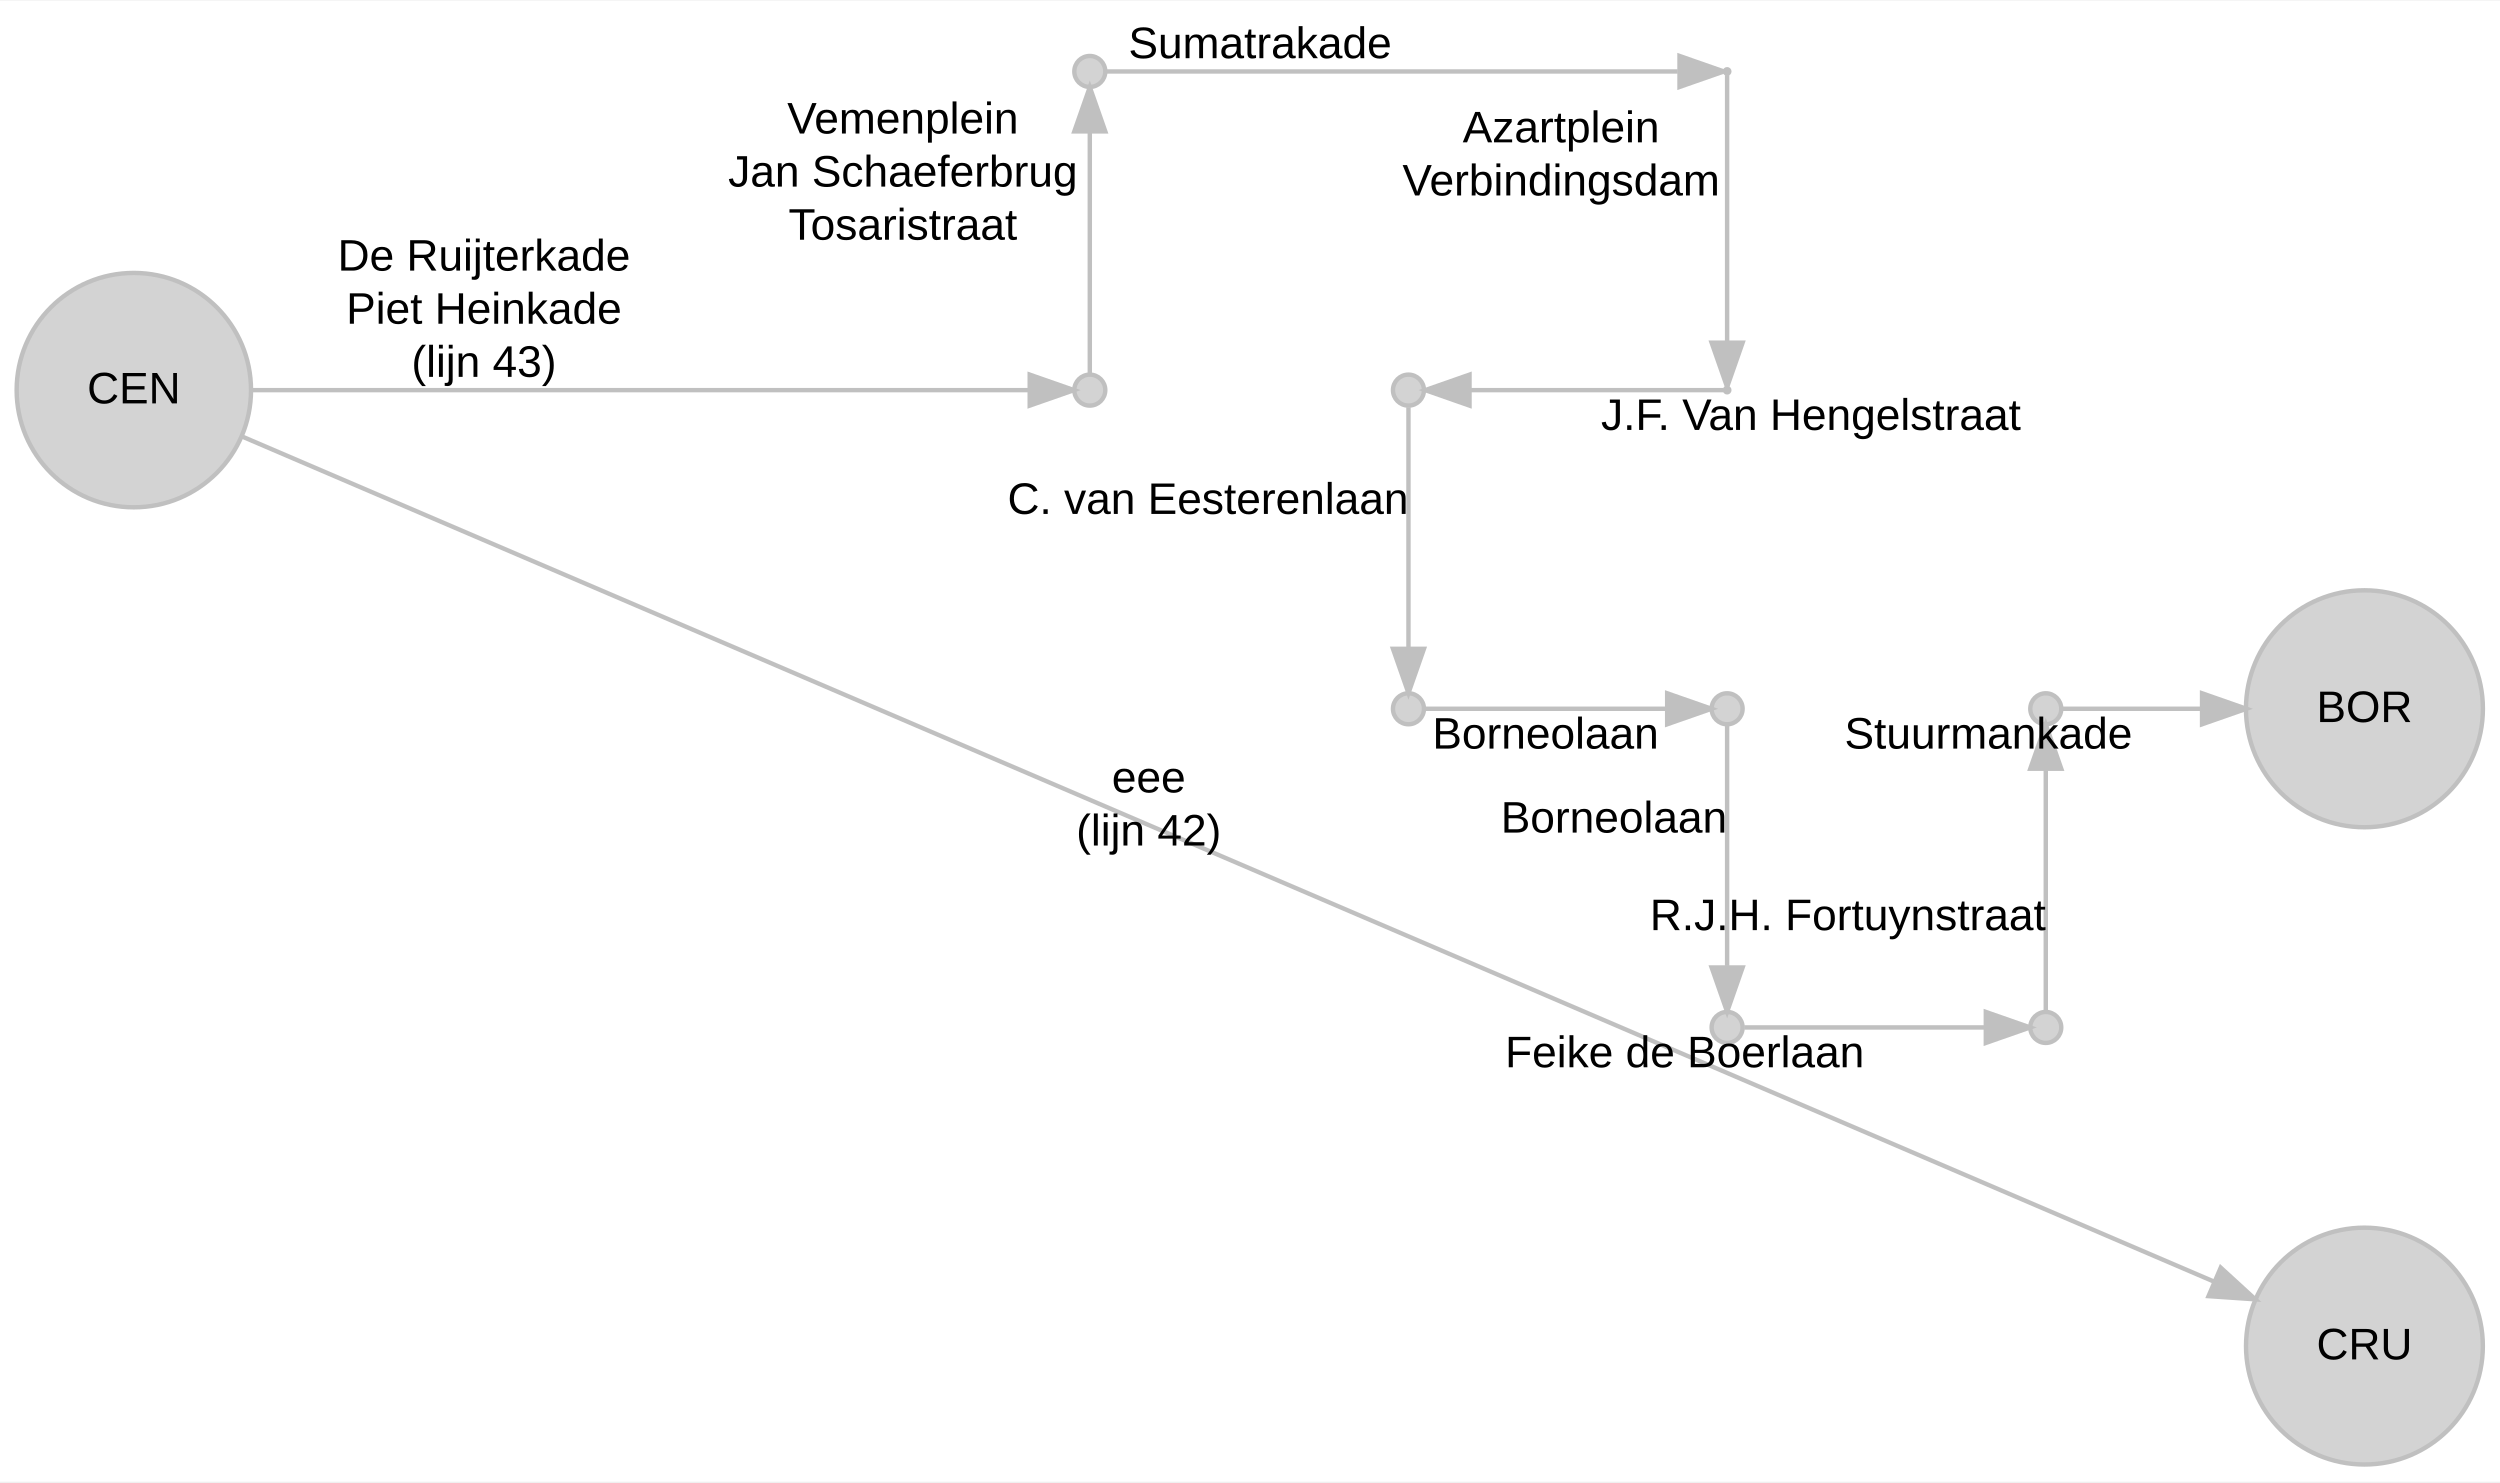
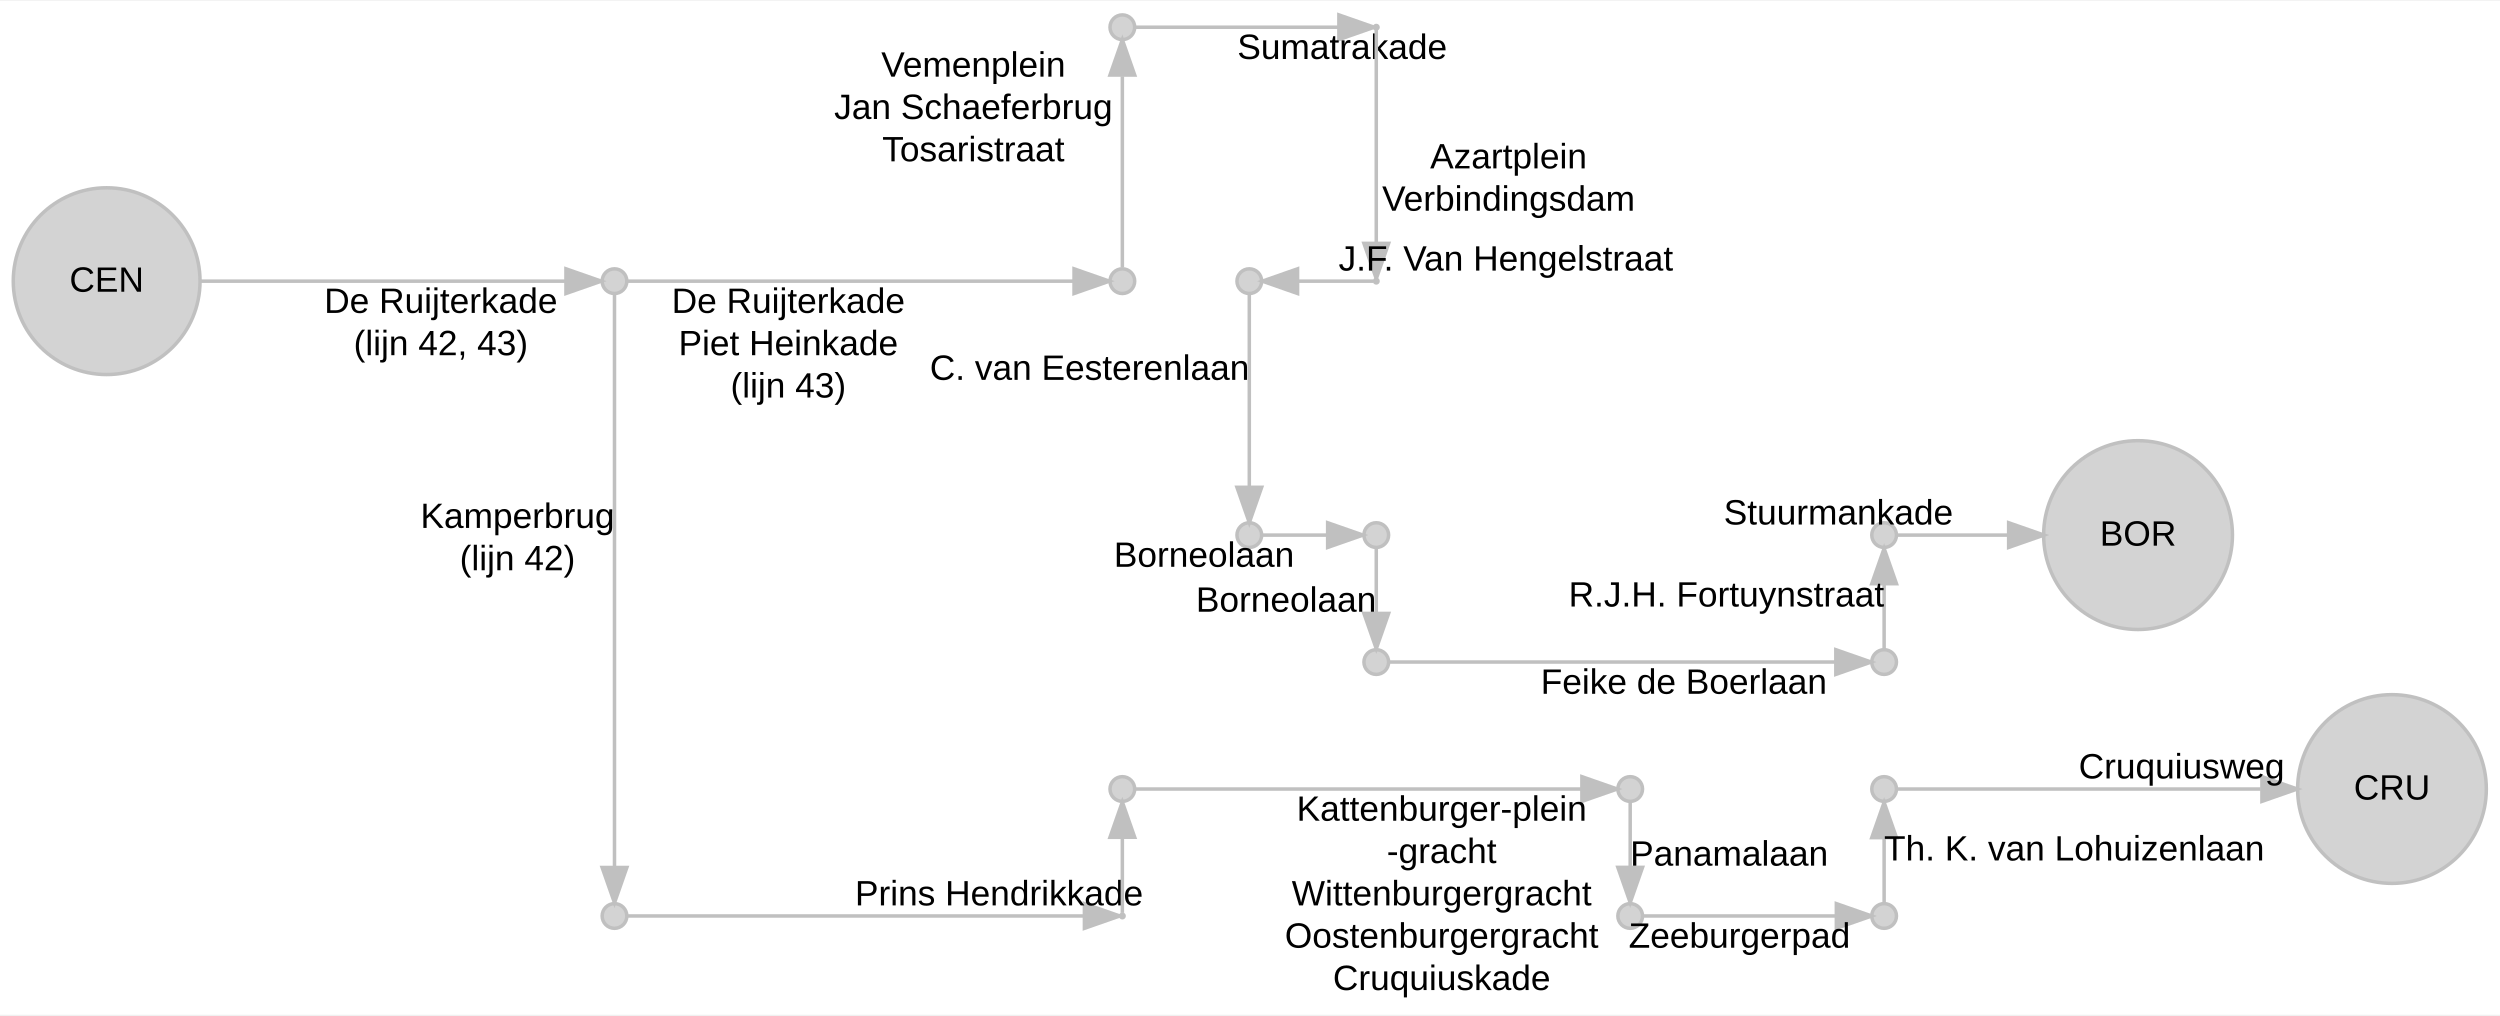
- <svg xmlns="http://www.w3.org/2000/svg" width="565pt" height="335pt" viewBox="0.00 0.00 564.87 334.63">
-   <g id="graph0" class="graph" transform="scale(1 1) rotate(0) translate(4 330.6275)">
-     <polygon fill="#ffffff" stroke="transparent" points="-4,4 -4,-330.627 560.873,-330.627 560.873,4 -4,4" />
+ <svg xmlns="http://www.w3.org/2000/svg" width="709pt" height="288pt" viewBox="0.00 0.00 708.87 287.50">
+   <g id="graph0" class="graph" transform="scale(1 1) rotate(0) translate(4 283.5)">
+     <polygon fill="#ffffff" stroke="transparent" points="-4,4 -4,-283.5 704.866,-283.5 704.866,4 -4,4" />
    <g id="node1" class="node">
-       <ellipse fill="#d3d3d3" stroke="#c0c0c0" cx="26.239" cy="-242.627" rx="26.479" ry="26.479" />
-       <text text-anchor="middle" x="26.239" y="-239.627" font-family="Arial" font-size="10.00" fill="#000000">CEN</text>
+       <ellipse fill="#d3d3d3" stroke="#c0c0c0" cx="26.239" cy="-204" rx="26.479" ry="26.479" />
+       <text text-anchor="middle" x="26.239" y="-201" font-family="Arial" font-size="10.00" fill="#000000">CEN</text>
+     </g>
+     <g id="node13" class="node">
+       <ellipse fill="#d3d3d3" stroke="#c0c0c0" cx="170.239" cy="-204" rx="3.5" ry="3.5" />
+     </g>
+     <g id="edge12" class="edge">
+       <path fill="none" stroke="#c0c0c0" d="M52.65,-204C83.209,-204 132.379,-204 156.287,-204" />
+       <polygon fill="#c0c0c0" stroke="#c0c0c0" points="156.475,-207.5 166.475,-204 156.475,-200.5 156.475,-207.5" />
+       <text text-anchor="middle" x="120.998" y="-195" font-family="Arial" font-size="10.00" fill="#000000">De Ruijterkade</text>
+       <text text-anchor="middle" x="120.998" y="-183" font-family="Arial" font-size="10.00" fill="#000000"> (lijn 42, 43)</text>
    </g>
    <g id="node2" class="node">
-       <ellipse fill="#d3d3d3" stroke="#c0c0c0" cx="242.239" cy="-242.627" rx="3.5" ry="3.5" />
+       <ellipse fill="#d3d3d3" stroke="#c0c0c0" cx="314.239" cy="-204" rx="3.5" ry="3.5" />
+     </g>
+     <g id="node3" class="node">
+       <ellipse fill="#d3d3d3" stroke="#c0c0c0" cx="314.239" cy="-276" rx="3.5" ry="3.5" />
+     </g>
+     <g id="edge2" class="edge">
+       <path fill="none" stroke="#c0c0c0" d="M314.239,-207.871C314.239,-217.926 314.239,-245.259 314.239,-262.09" />
+       <polygon fill="#c0c0c0" stroke="#c0c0c0" points="310.739,-262.454 314.239,-272.454 317.739,-262.454 310.739,-262.454" />
+       <text text-anchor="middle" x="272.002" y="-261.981" font-family="Arial" font-size="10.00" fill="#000000">Vemenplein </text>
+       <text text-anchor="middle" x="272.002" y="-249.981" font-family="Arial" font-size="10.00" fill="#000000"> Jan Schaeferbrug </text>
+       <text text-anchor="middle" x="272.002" y="-237.981" font-family="Arial" font-size="10.00" fill="#000000"> Tosaristraat</text>
+     </g>
+     <g id="node4" class="node">
+       <ellipse fill="#d3d3d3" stroke="#c0c0c0" cx="386.239" cy="-276" rx=".5" ry=".5" />
+     </g>
+     <g id="edge3" class="edge">
+       <path fill="none" stroke="#c0c0c0" d="M318.11,-276C328.844,-276 359.269,-276 375.587,-276" />
+       <polygon fill="#c0c0c0" stroke="#c0c0c0" points="375.638,-279.5 385.638,-276 375.638,-272.5 375.638,-279.5" />
+       <text text-anchor="middle" x="376.578" y="-267" font-family="Arial" font-size="10.00" fill="#000000">Sumatrakade</text>
+     </g>
+     <g id="node5" class="node">
+       <ellipse fill="#d3d3d3" stroke="#c0c0c0" cx="386.239" cy="-204" rx=".5" ry=".5" />
+     </g>
+     <g id="edge4" class="edge">
+       <path fill="none" stroke="#c0c0c0" d="M386.239,-275.191C386.239,-269.34 386.239,-233.188 386.239,-214.767" />
+       <polygon fill="#c0c0c0" stroke="#c0c0c0" points="389.739,-214.713 386.239,-204.713 382.739,-214.713 389.739,-214.713" />
+       <text text-anchor="middle" x="423.747" y="-235.979" font-family="Arial" font-size="10.00" fill="#000000">Azartplein </text>
+       <text text-anchor="middle" x="423.747" y="-223.979" font-family="Arial" font-size="10.00" fill="#000000"> Verbindingsdam</text>
+     </g>
+     <g id="node6" class="node">
+       <ellipse fill="#d3d3d3" stroke="#c0c0c0" cx="350.239" cy="-204" rx="3.5" ry="3.5" />
+     </g>
+     <g id="edge5" class="edge">
+       <path fill="none" stroke="#c0c0c0" d="M385.349,-204C382.371,-204 372.463,-204 363.929,-204" />
+       <polygon fill="#c0c0c0" stroke="#c0c0c0" points="363.922,-200.5 353.922,-204 363.922,-207.5 363.922,-200.5" />
+       <text text-anchor="middle" x="422.984" y="-207" font-family="Arial" font-size="10.00" fill="#000000">J.F. Van Hengelstraat</text>
+     </g>
+     <g id="node7" class="node">
+       <ellipse fill="#d3d3d3" stroke="#c0c0c0" cx="350.239" cy="-132" rx="3.5" ry="3.5" />
+     </g>
+     <g id="edge6" class="edge">
+       <path fill="none" stroke="#c0c0c0" d="M350.239,-200.129C350.239,-190.074 350.239,-162.741 350.239,-145.91" />
+       <polygon fill="#c0c0c0" stroke="#c0c0c0" points="353.739,-145.546 350.239,-135.546 346.739,-145.546 353.739,-145.546" />
+       <text text-anchor="middle" x="304.947" y="-176.019" font-family="Arial" font-size="10.00" fill="#000000">C. van Eesterenlaan</text>
+     </g>
+     <g id="node8" class="node">
+       <ellipse fill="#d3d3d3" stroke="#c0c0c0" cx="386.239" cy="-132" rx="3.5" ry="3.5" />
+     </g>
+     <g id="edge7" class="edge">
+       <path fill="none" stroke="#c0c0c0" d="M353.822,-132C358.09,-132 365.48,-132 372.127,-132" />
+       <polygon fill="#c0c0c0" stroke="#c0c0c0" points="372.454,-135.5 382.454,-132 372.454,-128.5 372.454,-135.5" />
+       <text text-anchor="middle" x="337.409" y="-123" font-family="Arial" font-size="10.00" fill="#000000">Borneolaan</text>
+     </g>
+     <g id="node9" class="node">
+       <ellipse fill="#d3d3d3" stroke="#c0c0c0" cx="386.239" cy="-96" rx="3.5" ry="3.5" />
+     </g>
+     <g id="edge8" class="edge">
+       <path fill="none" stroke="#c0c0c0" d="M386.239,-128.417C386.239,-124.148 386.239,-116.759 386.239,-110.112" />
+       <polygon fill="#c0c0c0" stroke="#c0c0c0" points="389.739,-109.785 386.239,-99.785 382.739,-109.785 389.739,-109.785" />
+       <text text-anchor="middle" x="360.674" y="-110.264" font-family="Arial" font-size="10.00" fill="#000000">Borneolaan</text>
+     </g>
+     <g id="node10" class="node">
+       <ellipse fill="#d3d3d3" stroke="#c0c0c0" cx="530.239" cy="-96" rx="3.5" ry="3.5" />
+     </g>
+     <g id="edge9" class="edge">
+       <path fill="none" stroke="#c0c0c0" d="M389.798,-96C407.31,-96 484.747,-96 516.541,-96" />
+       <polygon fill="#c0c0c0" stroke="#c0c0c0" points="516.543,-99.5 526.543,-96 516.543,-92.5 516.543,-99.5" />
+       <text text-anchor="middle" x="473.453" y="-87" font-family="Arial" font-size="10.00" fill="#000000">Feike de Boerlaan</text>
+     </g>
+     <g id="node11" class="node">
+       <ellipse fill="#d3d3d3" stroke="#c0c0c0" cx="530.239" cy="-132" rx="3.5" ry="3.5" />
+     </g>
+     <g id="edge10" class="edge">
+       <path fill="none" stroke="#c0c0c0" d="M530.239,-99.583C530.239,-103.852 530.239,-111.241 530.239,-117.888" />
+       <polygon fill="#c0c0c0" stroke="#c0c0c0" points="526.739,-118.215 530.239,-128.215 533.739,-118.215 526.739,-118.215" />
+       <text text-anchor="middle" x="485.512" y="-111.736" font-family="Arial" font-size="10.00" fill="#000000">R.J.H. Fortuynstraat</text>
+     </g>
+     <g id="node12" class="node">
+       <ellipse fill="#d3d3d3" stroke="#c0c0c0" cx="602.239" cy="-132" rx="26.77" ry="26.77" />
+       <text text-anchor="middle" x="602.239" y="-129" font-family="Arial" font-size="10.00" fill="#000000">BOR</text>
+     </g>
+     <g id="edge11" class="edge">
+       <path fill="none" stroke="#c0c0c0" d="M534.11,-132C540.24,-132 552.794,-132 565.474,-132" />
+       <polygon fill="#c0c0c0" stroke="#c0c0c0" points="565.55,-135.5 575.55,-132 565.55,-128.5 565.55,-135.5" />
+       <text text-anchor="middle" x="517.282" y="-135" font-family="Arial" font-size="10.00" fill="#000000">Stuurmankade</text>
    </g>
    <g id="edge1" class="edge">
-       <path fill="none" stroke="#c0c0c0" d="M52.724,-242.627C99.078,-242.627 193.326,-242.627 228.55,-242.627" />
-       <polygon fill="#c0c0c0" stroke="#c0c0c0" points="228.659,-246.128 238.659,-242.627 228.659,-239.128 228.659,-246.128" />
-       <text text-anchor="middle" x="105.35" y="-269.627" font-family="Arial" font-size="10.00" fill="#000000">De Ruijterkade </text>
-       <text text-anchor="middle" x="105.35" y="-257.627" font-family="Arial" font-size="10.00" fill="#000000"> Piet Heinkade  </text>
-       <text text-anchor="middle" x="105.35" y="-245.627" font-family="Arial" font-size="10.00" fill="#000000"> (lijn 43)</text>
+       <path fill="none" stroke="#c0c0c0" d="M173.798,-204C191.31,-204 268.747,-204 300.541,-204" />
+       <polygon fill="#c0c0c0" stroke="#c0c0c0" points="300.543,-207.5 310.543,-204 300.543,-200.5 300.543,-207.5" />
+       <text text-anchor="middle" x="219.526" y="-195" font-family="Arial" font-size="10.00" fill="#000000">De Ruijterkade </text>
+       <text text-anchor="middle" x="219.526" y="-183" font-family="Arial" font-size="10.00" fill="#000000"> Piet Heinkade  </text>
+       <text text-anchor="middle" x="219.526" y="-171" font-family="Arial" font-size="10.00" fill="#000000"> (lijn 43)</text>
    </g>
-     <g id="node13" class="node">
-       <ellipse fill="#d3d3d3" stroke="#c0c0c0" cx="530.239" cy="-26.628" rx="26.756" ry="26.756" />
-       <text text-anchor="middle" x="530.239" y="-23.628" font-family="Arial" font-size="10.00" fill="#000000">CRU</text>
+     <g id="node14" class="node">
+       <ellipse fill="#d3d3d3" stroke="#c0c0c0" cx="170.239" cy="-24" rx="3.5" ry="3.5" />
    </g>
-     <g id="edge12" class="edge">
-       <path fill="none" stroke="#c0c0c0" d="M50.548,-232.209C132.779,-196.967 400.707,-82.141 496.118,-41.251" />
-       <polygon fill="#c0c0c0" stroke="#c0c0c0" points="497.77,-44.35 505.583,-37.194 495.013,-37.916 497.77,-44.35" />
-       <text text-anchor="middle" x="255.558" y="-151.73" font-family="Arial" font-size="10.00" fill="#000000">eee</text>
-       <text text-anchor="middle" x="255.558" y="-139.73" font-family="Arial" font-size="10.00" fill="#000000"> (lijn 42)</text>
+     <g id="edge13" class="edge">
+       <path fill="none" stroke="#c0c0c0" d="M170.239,-200.24C170.239,-179.194 170.239,-75.584 170.239,-37.811" />
+       <polygon fill="#c0c0c0" stroke="#c0c0c0" points="173.738,-37.739 170.239,-27.739 166.738,-37.739 173.738,-37.739" />
+       <text text-anchor="middle" x="142.734" y="-134.025" font-family="Arial" font-size="10.00" fill="#000000">Kamperbrug</text>
+       <text text-anchor="middle" x="142.734" y="-122.025" font-family="Arial" font-size="10.00" fill="#000000">  (lijn 42)</text>
    </g>
-     <g id="node3" class="node">
-       <ellipse fill="#d3d3d3" stroke="#c0c0c0" cx="242.239" cy="-314.627" rx="3.5" ry="3.5" />
+     <g id="node15" class="node">
+       <ellipse fill="#d3d3d3" stroke="#c0c0c0" cx="314.239" cy="-24" rx=".5" ry=".5" />
    </g>
-     <g id="edge2" class="edge">
-       <path fill="none" stroke="#c0c0c0" d="M242.239,-246.499C242.239,-256.554 242.239,-283.887 242.239,-300.718" />
-       <polygon fill="#c0c0c0" stroke="#c0c0c0" points="238.739,-301.082 242.239,-311.082 245.739,-301.082 238.739,-301.082" />
-       <text text-anchor="middle" x="200.002" y="-300.608" font-family="Arial" font-size="10.00" fill="#000000">Vemenplein </text>
-       <text text-anchor="middle" x="200.002" y="-288.608" font-family="Arial" font-size="10.00" fill="#000000"> Jan Schaeferbrug </text>
-       <text text-anchor="middle" x="200.002" y="-276.608" font-family="Arial" font-size="10.00" fill="#000000"> Tosaristraat</text>
+     <g id="edge14" class="edge">
+       <path fill="none" stroke="#c0c0c0" d="M173.798,-24C191.796,-24 273.096,-24 303.084,-24" />
+       <polygon fill="#c0c0c0" stroke="#c0c0c0" points="303.481,-27.5 313.481,-24 303.481,-20.5 303.481,-27.5" />
+       <text text-anchor="middle" x="279.279" y="-27" font-family="Arial" font-size="10.00" fill="#000000">Prins Hendrikkade</text>
    </g>
-     <g id="node4" class="node">
-       <ellipse fill="#d3d3d3" stroke="#c0c0c0" cx="386.239" cy="-314.627" rx=".5" ry=".5" />
+     <g id="node16" class="node">
+       <ellipse fill="#d3d3d3" stroke="#c0c0c0" cx="314.239" cy="-60" rx="3.5" ry="3.5" />
    </g>
-     <g id="edge3" class="edge">
-       <path fill="none" stroke="#c0c0c0" d="M245.798,-314.627C263.796,-314.627 345.096,-314.627 375.084,-314.627" />
-       <polygon fill="#c0c0c0" stroke="#c0c0c0" points="375.481,-318.128 385.481,-314.627 375.481,-311.128 375.481,-318.128" />
-       <text text-anchor="middle" x="280.711" y="-317.627" font-family="Arial" font-size="10.00" fill="#000000">Sumatrakade</text>
+     <g id="edge15" class="edge">
+       <path fill="none" stroke="#c0c0c0" d="M314.239,-24.89C314.239,-27.867 314.239,-37.775 314.239,-46.31" />
+       <polygon fill="#c0c0c0" stroke="#c0c0c0" points="310.739,-46.316 314.239,-56.316 317.739,-46.317 310.739,-46.316" />
    </g>
-     <g id="node5" class="node">
-       <ellipse fill="#d3d3d3" stroke="#c0c0c0" cx="386.239" cy="-242.627" rx=".5" ry=".5" />
+     <g id="node17" class="node">
+       <ellipse fill="#d3d3d3" stroke="#c0c0c0" cx="458.239" cy="-60" rx="3.5" ry="3.5" />
    </g>
-     <g id="edge4" class="edge">
-       <path fill="none" stroke="#c0c0c0" d="M386.239,-313.819C386.239,-307.967 386.239,-271.815 386.239,-253.394" />
-       <polygon fill="#c0c0c0" stroke="#c0c0c0" points="389.739,-253.34 386.239,-243.34 382.739,-253.34 389.739,-253.34" />
-       <text text-anchor="middle" x="348.731" y="-298.607" font-family="Arial" font-size="10.00" fill="#000000">Azartplein </text>
-       <text text-anchor="middle" x="348.731" y="-286.607" font-family="Arial" font-size="10.00" fill="#000000"> Verbindingsdam</text>
+     <g id="edge16" class="edge">
+       <path fill="none" stroke="#c0c0c0" d="M317.798,-60C335.31,-60 412.747,-60 444.541,-60" />
+       <polygon fill="#c0c0c0" stroke="#c0c0c0" points="444.543,-63.5 454.543,-60 444.543,-56.5 444.543,-63.5" />
+       <text text-anchor="middle" x="404.788" y="-51" font-family="Arial" font-size="10.00" fill="#000000">Kattenburger-plein</text>
+       <text text-anchor="middle" x="404.788" y="-39" font-family="Arial" font-size="10.00" fill="#000000">  -gracht</text>
+       <text text-anchor="middle" x="404.788" y="-27" font-family="Arial" font-size="10.00" fill="#000000">  Wittenburgergracht</text>
+       <text text-anchor="middle" x="404.788" y="-15" font-family="Arial" font-size="10.00" fill="#000000">  Oostenburgergracht</text>
+       <text text-anchor="middle" x="404.788" y="-3" font-family="Arial" font-size="10.00" fill="#000000">  Cruquiuskade</text>
    </g>
-     <g id="node6" class="node">
-       <ellipse fill="#d3d3d3" stroke="#c0c0c0" cx="314.239" cy="-242.627" rx="3.5" ry="3.5" />
+     <g id="node18" class="node">
+       <ellipse fill="#d3d3d3" stroke="#c0c0c0" cx="458.239" cy="-24" rx="3.5" ry="3.5" />
    </g>
-     <g id="edge5" class="edge">
-       <path fill="none" stroke="#c0c0c0" d="M385.43,-242.627C379.904,-242.627 347.359,-242.627 328.24,-242.627" />
-       <polygon fill="#c0c0c0" stroke="#c0c0c0" points="328.034,-239.128 318.034,-242.627 328.034,-246.128 328.034,-239.128" />
-       <text text-anchor="middle" x="405.18" y="-233.627" font-family="Arial" font-size="10.00" fill="#000000">J.F. Van Hengelstraat</text>
+     <g id="edge17" class="edge">
+       <path fill="none" stroke="#c0c0c0" d="M458.239,-56.417C458.239,-52.148 458.239,-44.759 458.239,-38.112" />
+       <polygon fill="#c0c0c0" stroke="#c0c0c0" points="461.739,-37.785 458.239,-27.785 454.739,-37.785 461.739,-37.785" />
+       <text text-anchor="middle" x="486.304" y="-38.264" font-family="Arial" font-size="10.00" fill="#000000">Panamalaan</text>
    </g>
-     <g id="node7" class="node">
-       <ellipse fill="#d3d3d3" stroke="#c0c0c0" cx="314.239" cy="-170.627" rx="3.5" ry="3.5" />
+     <g id="node19" class="node">
+       <ellipse fill="#d3d3d3" stroke="#c0c0c0" cx="530.239" cy="-24" rx="3.5" ry="3.5" />
    </g>
-     <g id="edge6" class="edge">
-       <path fill="none" stroke="#c0c0c0" d="M314.239,-238.756C314.239,-228.701 314.239,-201.368 314.239,-184.537" />
-       <polygon fill="#c0c0c0" stroke="#c0c0c0" points="317.739,-184.173 314.239,-174.173 310.739,-184.173 317.739,-184.173" />
-       <text text-anchor="middle" x="268.947" y="-214.647" font-family="Arial" font-size="10.00" fill="#000000">C. van Eesterenlaan</text>
+     <g id="edge18" class="edge">
+       <path fill="none" stroke="#c0c0c0" d="M462.11,-24C472.165,-24 499.498,-24 516.329,-24" />
+       <polygon fill="#c0c0c0" stroke="#c0c0c0" points="516.693,-27.5 526.693,-24 516.693,-20.5 516.693,-27.5" />
+       <text text-anchor="middle" x="489.219" y="-15" font-family="Arial" font-size="10.00" fill="#000000">Zeeburgerpad</text>
    </g>
-     <g id="node8" class="node">
-       <ellipse fill="#d3d3d3" stroke="#c0c0c0" cx="386.239" cy="-170.627" rx="3.5" ry="3.5" />
+     <g id="node20" class="node">
+       <ellipse fill="#d3d3d3" stroke="#c0c0c0" cx="530.239" cy="-60" rx="3.5" ry="3.5" />
    </g>
-     <g id="edge7" class="edge">
-       <path fill="none" stroke="#c0c0c0" d="M318.11,-170.627C328.165,-170.627 355.498,-170.627 372.329,-170.627" />
-       <polygon fill="#c0c0c0" stroke="#c0c0c0" points="372.693,-174.128 382.693,-170.627 372.693,-167.128 372.693,-174.128" />
-       <text text-anchor="middle" x="345.219" y="-161.627" font-family="Arial" font-size="10.00" fill="#000000">Borneolaan</text>
+     <g id="edge19" class="edge">
+       <path fill="none" stroke="#c0c0c0" d="M530.239,-27.583C530.239,-31.852 530.239,-39.241 530.239,-45.888" />
+       <polygon fill="#c0c0c0" stroke="#c0c0c0" points="526.739,-46.215 530.239,-56.215 533.739,-46.215 526.739,-46.215" />
+       <text text-anchor="middle" x="584.148" y="-39.736" font-family="Arial" font-size="10.00" fill="#000000">Th. K. van Lohuizenlaan</text>
    </g>
-     <g id="node9" class="node">
-       <ellipse fill="#d3d3d3" stroke="#c0c0c0" cx="386.239" cy="-98.627" rx="3.5" ry="3.5" />
+     <g id="node21" class="node">
+       <ellipse fill="#d3d3d3" stroke="#c0c0c0" cx="674.239" cy="-60" rx="26.756" ry="26.756" />
+       <text text-anchor="middle" x="674.239" y="-57" font-family="Arial" font-size="10.00" fill="#000000">CRU</text>
    </g>
-     <g id="edge8" class="edge">
-       <path fill="none" stroke="#c0c0c0" d="M386.239,-166.756C386.239,-156.701 386.239,-129.368 386.239,-112.537" />
-       <polygon fill="#c0c0c0" stroke="#c0c0c0" points="389.739,-112.173 386.239,-102.174 382.739,-112.174 389.739,-112.173" />
-       <text text-anchor="middle" x="360.674" y="-142.647" font-family="Arial" font-size="10.00" fill="#000000">Borneolaan</text>
-     </g>
-     <g id="node10" class="node">
-       <ellipse fill="#d3d3d3" stroke="#c0c0c0" cx="458.239" cy="-98.627" rx="3.5" ry="3.5" />
-     </g>
-     <g id="edge9" class="edge">
-       <path fill="none" stroke="#c0c0c0" d="M390.11,-98.627C400.165,-98.627 427.498,-98.627 444.329,-98.627" />
-       <polygon fill="#c0c0c0" stroke="#c0c0c0" points="444.693,-102.128 454.693,-98.627 444.693,-95.128 444.693,-102.128" />
-       <text text-anchor="middle" x="376.652" y="-89.627" font-family="Arial" font-size="10.00" fill="#000000">Feike de Boerlaan</text>
-     </g>
-     <g id="node11" class="node">
-       <ellipse fill="#d3d3d3" stroke="#c0c0c0" cx="458.239" cy="-170.627" rx="3.5" ry="3.5" />
-     </g>
-     <g id="edge10" class="edge">
-       <path fill="none" stroke="#c0c0c0" d="M458.239,-102.499C458.239,-112.554 458.239,-139.887 458.239,-156.718" />
-       <polygon fill="#c0c0c0" stroke="#c0c0c0" points="454.739,-157.082 458.239,-167.082 461.739,-157.082 454.739,-157.082" />
-       <text text-anchor="middle" x="413.512" y="-120.608" font-family="Arial" font-size="10.00" fill="#000000">R.J.H. Fortuynstraat</text>
-     </g>
-     <g id="node12" class="node">
-       <ellipse fill="#d3d3d3" stroke="#c0c0c0" cx="530.239" cy="-170.627" rx="26.77" ry="26.77" />
-       <text text-anchor="middle" x="530.239" y="-167.627" font-family="Arial" font-size="10.00" fill="#000000">BOR</text>
-     </g>
-     <g id="edge11" class="edge">
-       <path fill="none" stroke="#c0c0c0" d="M462.11,-170.627C468.24,-170.627 480.794,-170.627 493.474,-170.627" />
-       <polygon fill="#c0c0c0" stroke="#c0c0c0" points="493.55,-174.128 503.55,-170.627 493.55,-167.128 493.55,-174.128" />
-       <text text-anchor="middle" x="445.282" y="-161.627" font-family="Arial" font-size="10.00" fill="#000000">Stuurmankade</text>
+     <g id="edge20" class="edge">
+       <path fill="none" stroke="#c0c0c0" d="M533.798,-60C547.831,-60 600.348,-60 637.02,-60" />
+       <polygon fill="#c0c0c0" stroke="#c0c0c0" points="637.364,-63.5 647.364,-60 637.364,-56.5 637.364,-63.5" />
+       <text text-anchor="middle" x="614.579" y="-63" font-family="Arial" font-size="10.00" fill="#000000">Cruquiusweg</text>
    </g>
  </g>
</svg>
